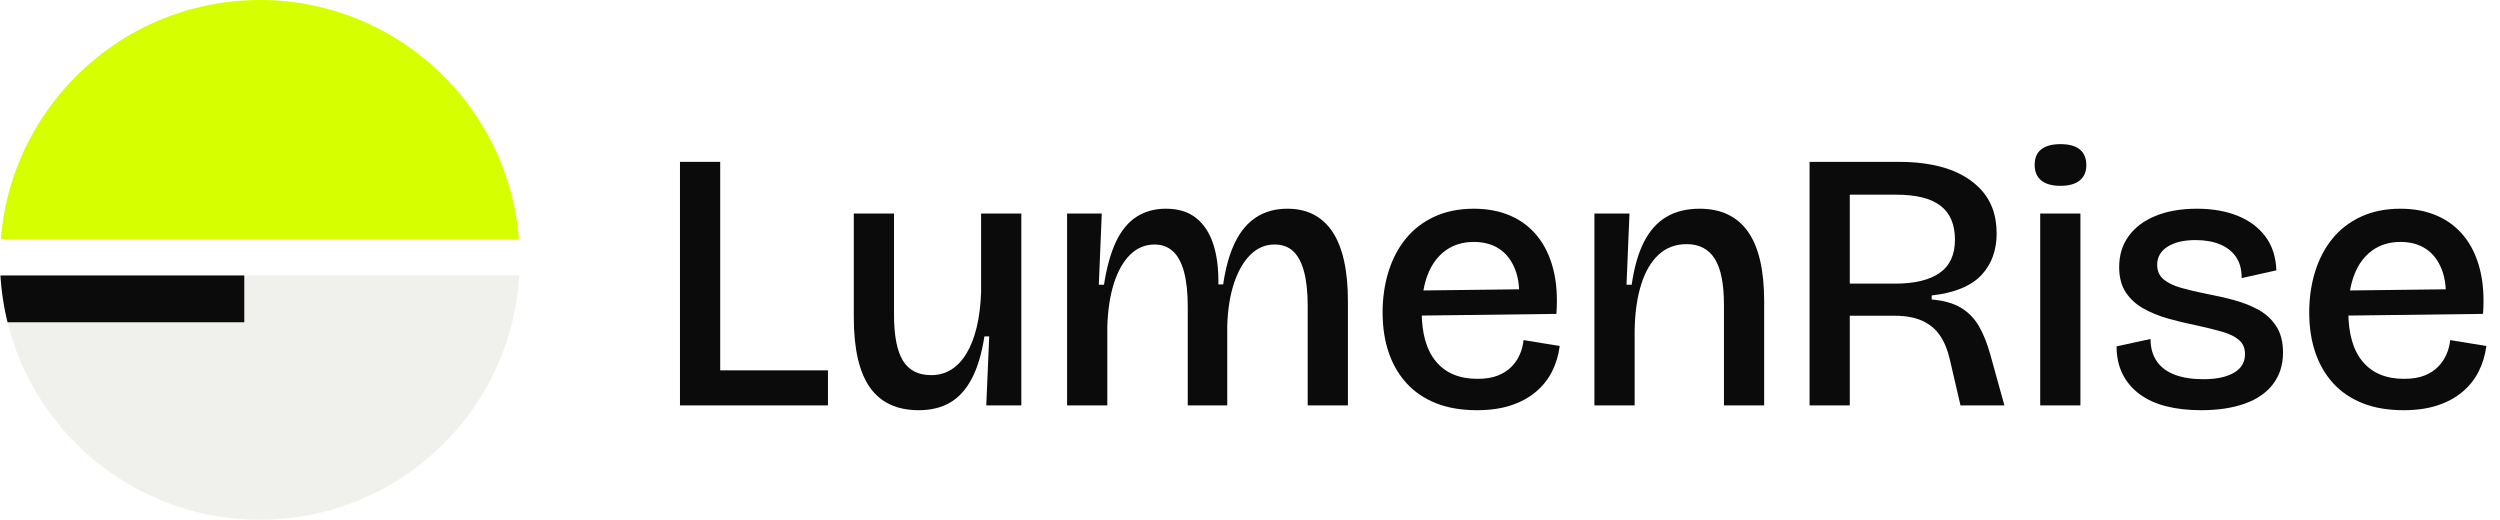
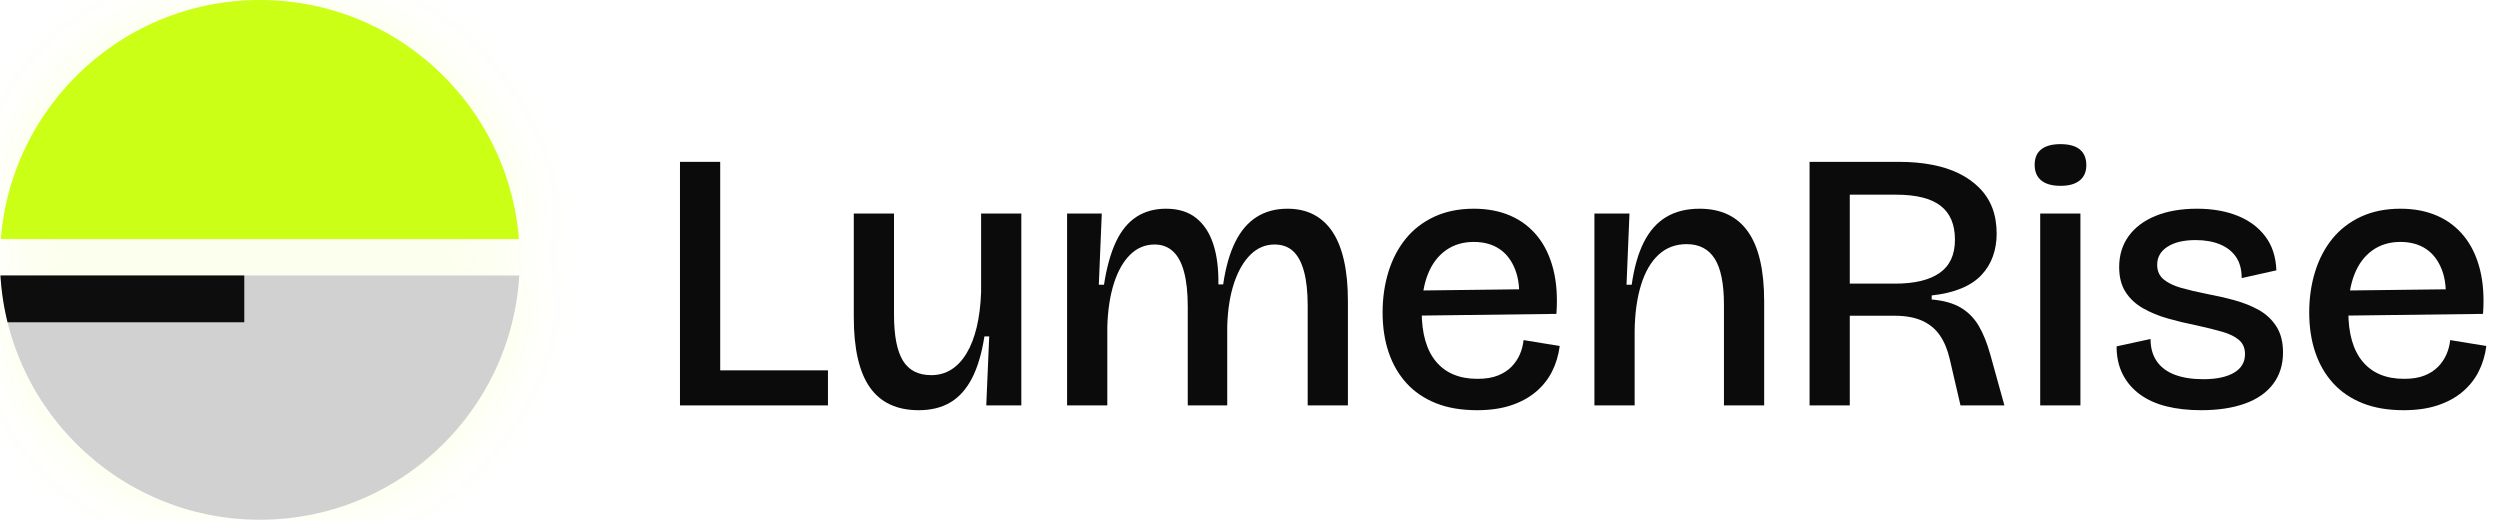
- <svg xmlns="http://www.w3.org/2000/svg" width="481" height="100" viewBox="0 0 481 100">
+ <svg xmlns="http://www.w3.org/2000/svg" width="481" height="100" viewBox="0 0 481 100" overflow="visible">
  <defs>
    <clipPath id="circle">
      <circle cx="50" cy="50" r="50" />
    </clipPath>
+     <filter id="icon-shadow" x="-25%" y="-25%" width="150%" height="160%" color-interpolation-filters="sRGB">
+       <feDropShadow dx="0" dy="0" stdDeviation="6" flood-color="#D6FF00" flood-opacity="0.12" />
+     </filter>
  </defs>
-   <g clip-path="url(#circle)">
-     <path d="M0 0H100V46H0Z" fill="#D6FF00" />
-     <path d="M0 53H100V100H0Z" fill="#F0F0EC" />
-     <path d="M0 53H47V62H0Z" fill="#0B0B0B" />
+   <g filter="url(#icon-shadow)">
+     <g clip-path="url(#circle)">
+       <path d="M0 0H100V46H0Z" fill="#cbff18" />
+       <path d="M0 53H100V100H0Z" fill="#d1d1d1" />
+       <path d="M0 53H47V62H0Z" fill="#0B0B0B" />
+     </g>
  </g>
  <g fill="#0B0B0B" transform="translate(126 78) scale(0.071 -0.071)">
    <path transform="translate(0 0)" d="M68 0V660H177V0ZM97 0V95H469V0Z" />
    <path transform="translate(484 0)" d="M231 -13Q142 -13 98.5 49.0Q55 111 55 239V520H164V246Q164 161 188.0 121.5Q212 82 265 82Q295 82 319.0 97.0Q343 112 360.5 141.0Q378 170 388.0 211.5Q398 253 400 307V520H509V233V0H414L422 187H409Q398 117 375.0 73.0Q352 29 316.5 8.0Q281 -13 231 -13Z" />
    <path transform="translate(1055 0)" d="M62 0V293V520H156L148 327H162Q173 398 194.5 443.5Q216 489 250.0 511.0Q284 533 330 533Q380 533 411.5 508.0Q443 483 458.0 437.5Q473 392 472 328H485Q495 397 517.5 442.5Q540 488 575.5 510.5Q611 533 659 533Q700 533 730.5 517.0Q761 501 781.5 470.0Q802 439 812.5 392.0Q823 345 823 283V0H714V270Q714 326 704.0 363.0Q694 400 674.5 418.0Q655 436 624 436Q587 436 559.0 408.5Q531 381 514.5 331.5Q498 282 496 215V0H389V268Q389 324 379.0 361.5Q369 399 349.0 417.5Q329 436 299 436Q261 436 233.0 408.5Q205 381 189.0 331.0Q173 281 171 213V0Z" />
    <path transform="translate(1933 0)" d="M295 -13Q231 -13 183.5 6.0Q136 25 104.0 60.0Q72 95 55.5 143.5Q39 192 39 252Q39 311 55.0 362.5Q71 414 102.0 452.0Q133 490 179.5 511.5Q226 533 286 533Q342 533 385.5 514.0Q429 495 458.5 458.5Q488 422 501.5 369.0Q515 316 510 248L108 243V311L439 315L408 275Q413 330 398.5 367.5Q384 405 355.5 424.0Q327 443 286 443Q242 443 210.0 420.0Q178 397 161.5 355.0Q145 313 145 254Q145 165 184.0 118.5Q223 72 296 72Q329 72 351.5 81.0Q374 90 388.5 105.0Q403 120 411.0 138.5Q419 157 421 177L519 161Q514 123 498.0 91.5Q482 60 454.0 36.5Q426 13 386.5 0.0Q347 -13 295 -13Z" />
    <path transform="translate(2484 0)" d="M62 0V294V520H157L149 327H163Q173 397 196.0 442.5Q219 488 256.5 510.5Q294 533 347 533Q434 533 478.0 471.0Q522 409 522 282V0H413V273Q413 358 388.0 397.5Q363 437 312 437Q267 437 236.0 408.5Q205 380 188.5 327.0Q172 274 171 202V0Z" />
    <path transform="translate(3061 0)" d="M68 0V660H311Q359 660 400.5 652.0Q442 644 474.0 628.0Q506 612 529.0 588.5Q552 565 563.5 534.5Q575 504 575 465Q575 433 565.0 404.5Q555 376 534.0 353.5Q513 331 479.0 317.0Q445 303 399 298V287Q447 283 477.5 265.0Q508 247 526.5 215.5Q545 184 558 137L596 0H477L448 125Q439 164 421.0 190.0Q403 216 373.0 229.5Q343 243 298 243H177V0ZM177 330H300Q379 330 420.5 359.0Q462 388 462 449Q462 511 423.0 541.0Q384 571 303 571H177Z" />
    <path transform="translate(3692 0)" d="M62 0V520H171V0ZM117 595Q83 595 65.0 609.5Q47 624 47 652Q47 680 65.0 694.0Q83 708 117 708Q152 708 169.5 693.5Q187 679 187 651Q187 624 169.0 609.5Q151 595 117 595Z" />
    <path transform="translate(3925 0)" d="M265 -13Q213 -13 171.0 -2.5Q129 8 99.0 30.0Q69 52 52.5 84.5Q36 117 36 160L128 180Q128 144 145.0 119.5Q162 95 194.0 83.0Q226 71 271 71Q324 71 354.0 88.5Q384 106 384 139Q384 163 368.0 177.0Q352 191 322.5 199.5Q293 208 252 217Q212 225 175.0 235.5Q138 246 108.0 263.0Q78 280 60.5 307.0Q43 334 43 375Q43 423 68.5 458.5Q94 494 141.5 513.5Q189 533 254 533Q316 533 363.5 514.0Q411 495 439.0 458.0Q467 421 469 366L375 345Q375 380 359.5 402.5Q344 425 316.0 436.5Q288 448 250 448Q202 448 174.0 430.0Q146 412 146 381Q146 356 163.5 341.5Q181 327 211.0 318.5Q241 310 281 302Q319 295 355.5 285.0Q392 275 421.5 258.5Q451 242 469.0 214.0Q487 186 487 143Q487 94 460.5 58.5Q434 23 384.0 5.0Q334 -13 265 -13Z" />
    <path transform="translate(4444 0)" d="M295 -13Q231 -13 183.5 6.0Q136 25 104.0 60.0Q72 95 55.5 143.5Q39 192 39 252Q39 311 55.0 362.5Q71 414 102.0 452.0Q133 490 179.5 511.5Q226 533 286 533Q342 533 385.5 514.0Q429 495 458.5 458.5Q488 422 501.5 369.0Q515 316 510 248L108 243V311L439 315L408 275Q413 330 398.5 367.5Q384 405 355.5 424.0Q327 443 286 443Q242 443 210.0 420.0Q178 397 161.5 355.0Q145 313 145 254Q145 165 184.0 118.5Q223 72 296 72Q329 72 351.5 81.0Q374 90 388.5 105.0Q403 120 411.0 138.5Q419 157 421 177L519 161Q514 123 498.0 91.5Q482 60 454.0 36.5Q426 13 386.5 0.0Q347 -13 295 -13Z" />
  </g>
</svg>
